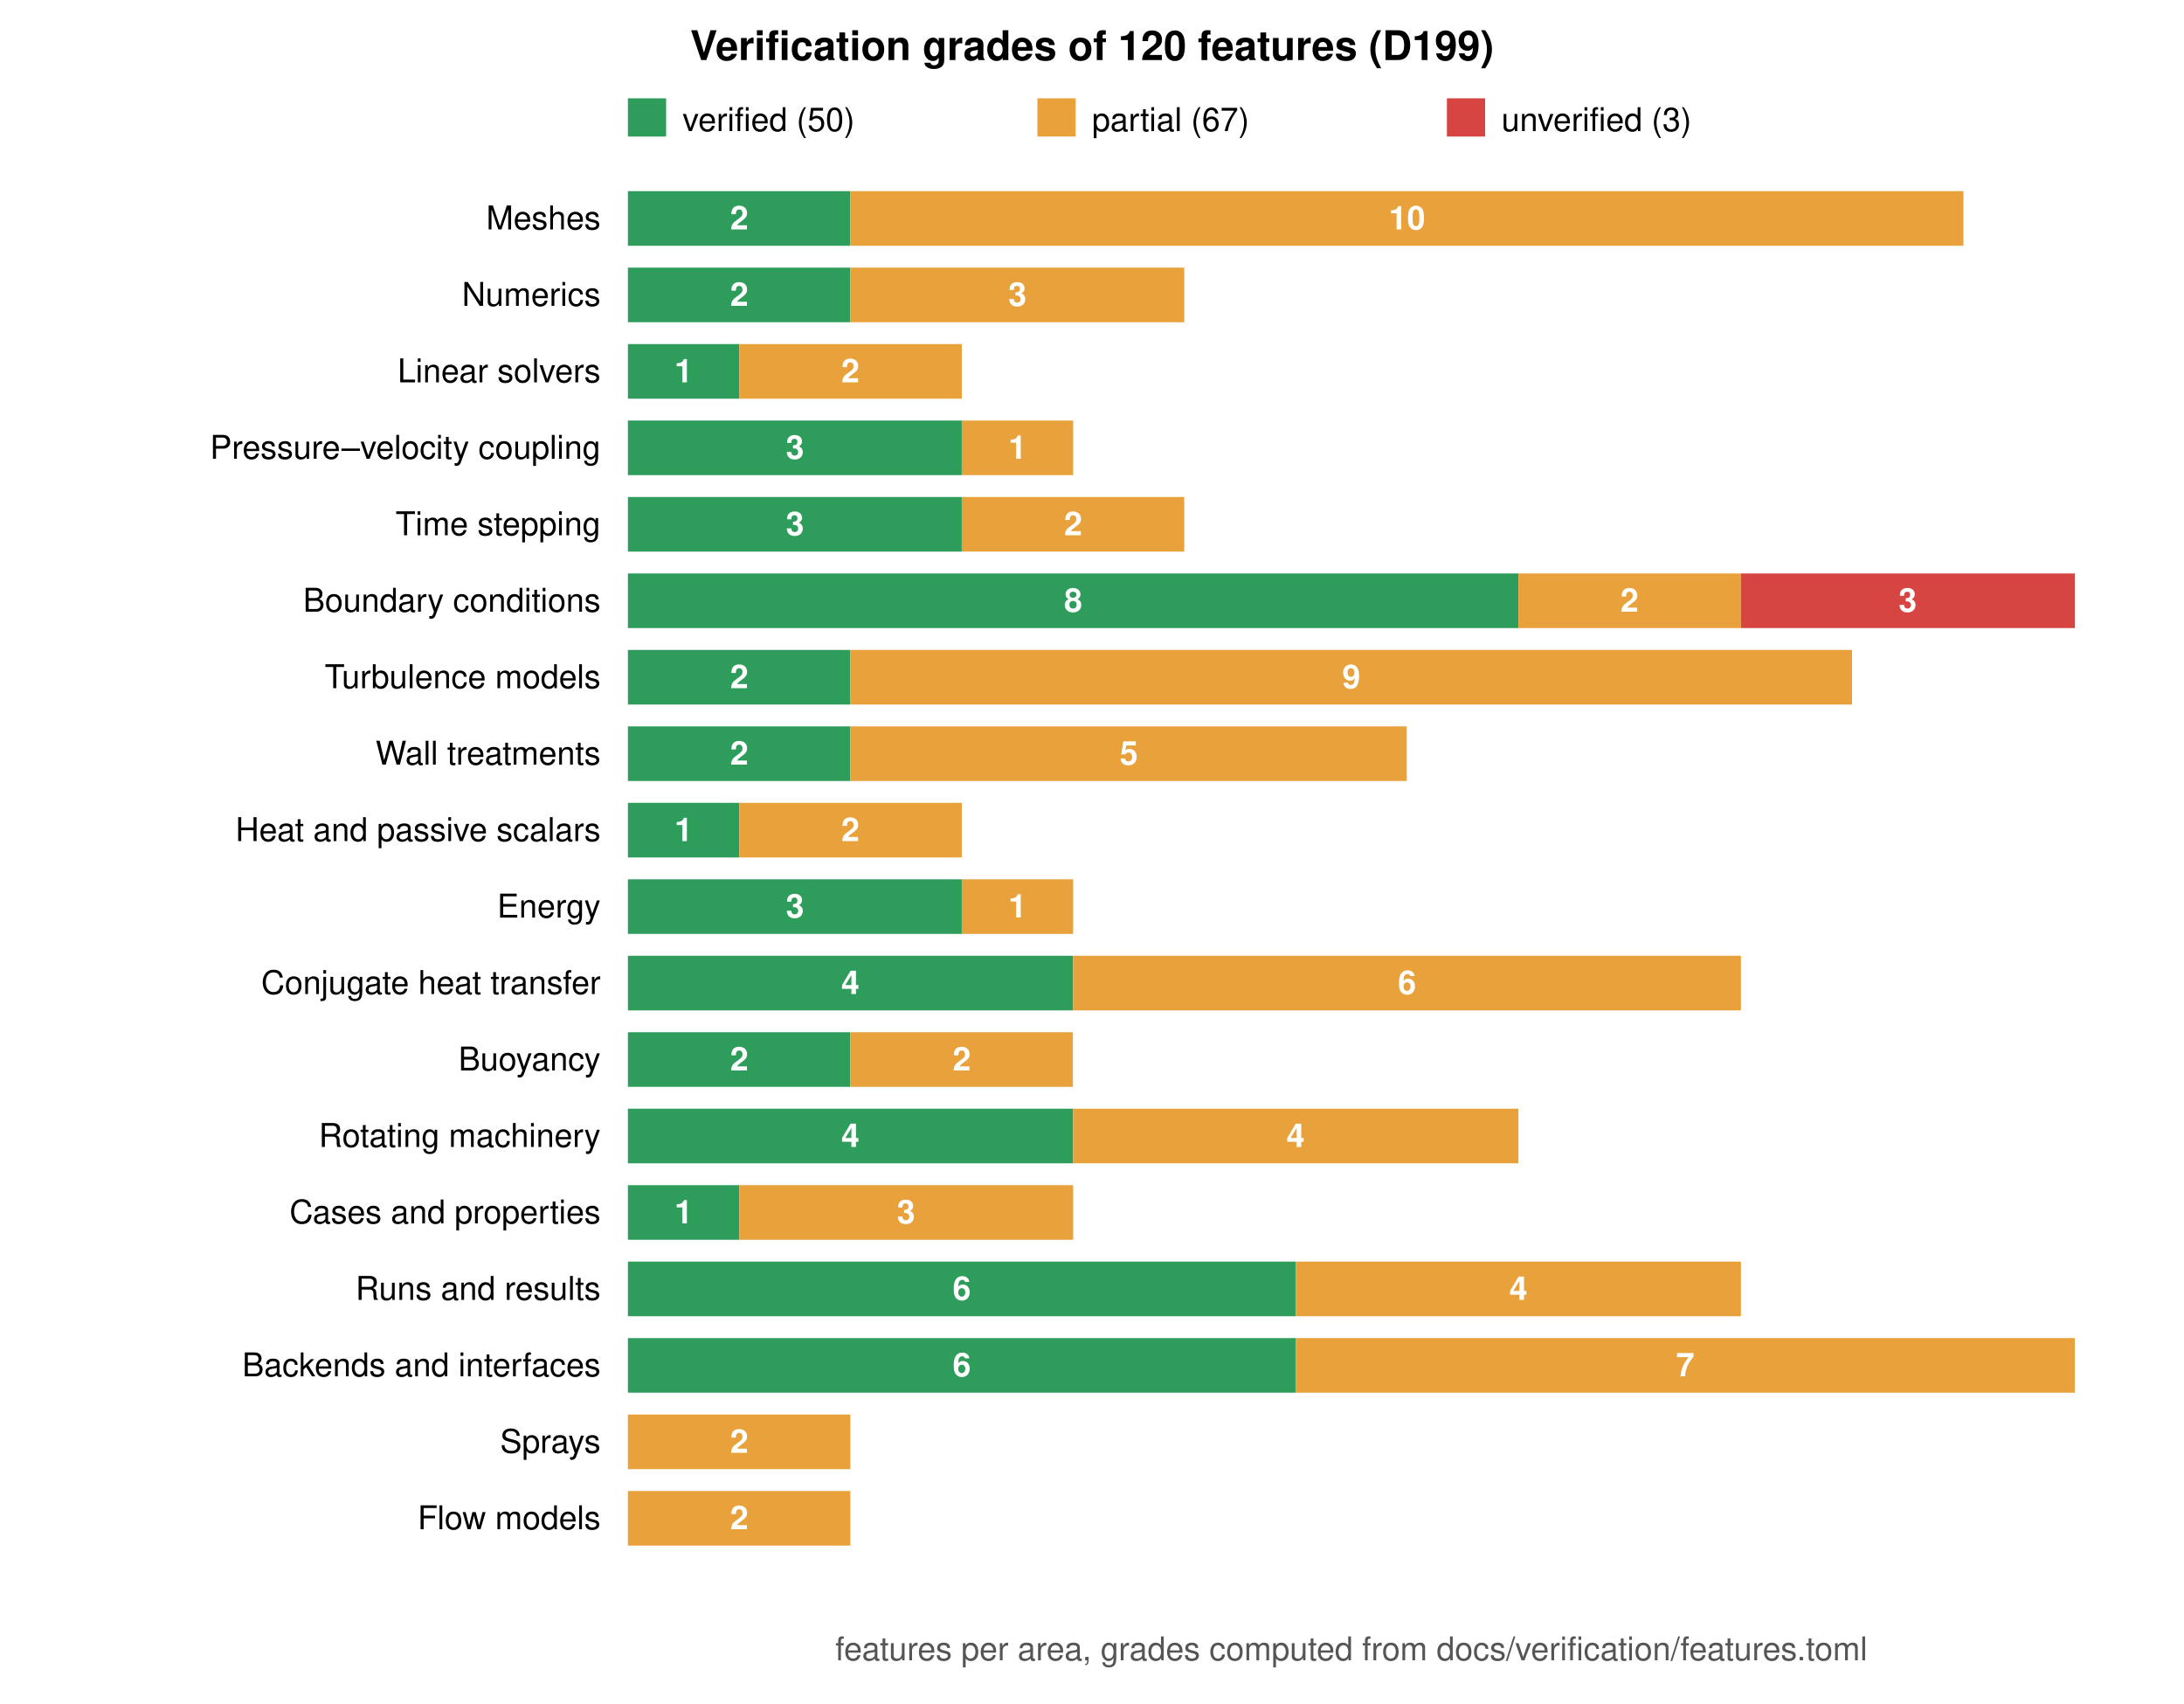
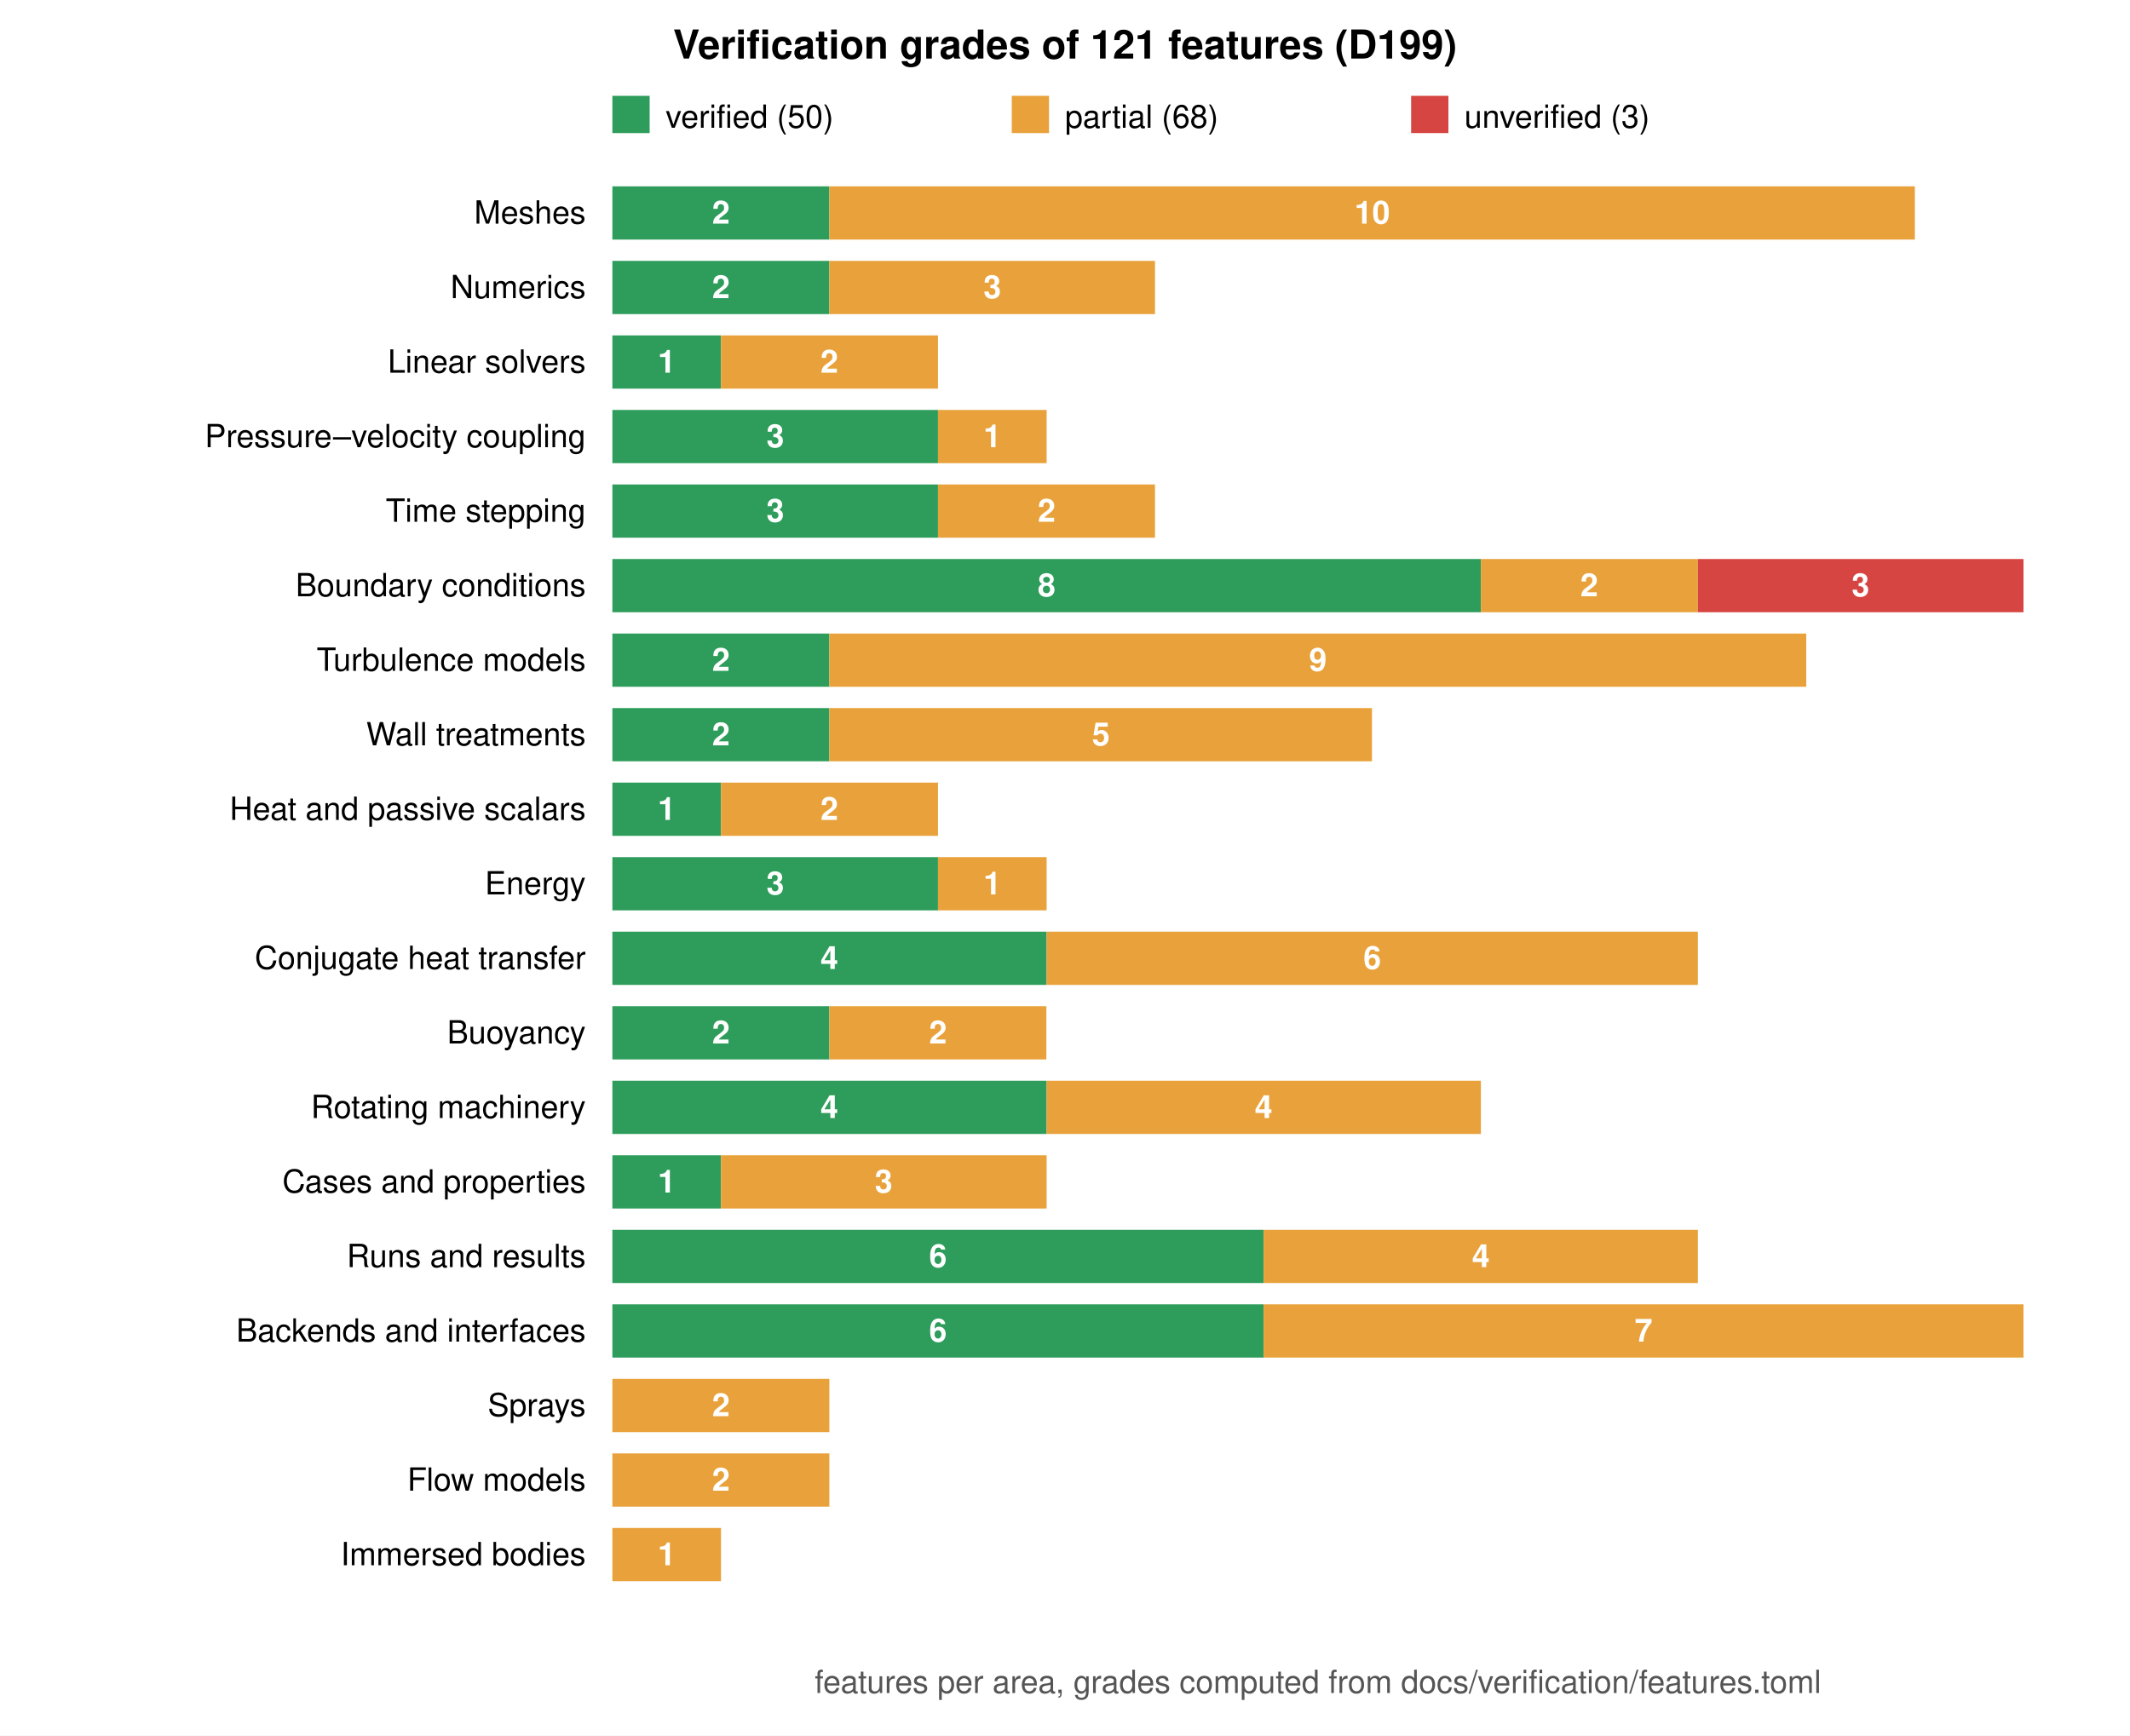
- <svg xmlns="http://www.w3.org/2000/svg" viewBox="0 0 800 624" width="800" height="624" font-family="Helvetica, Arial, sans-serif" font-size="12">
-   <rect width="800" height="624" fill="white" />
-   <text x="400.0" y="22" text-anchor="middle" font-size="15" font-weight="bold">Verification grades of 120 features (D199)</text>
+ <svg xmlns="http://www.w3.org/2000/svg" viewBox="0 0 800 652" width="800" height="652" font-family="Helvetica, Arial, sans-serif" font-size="12">
+   <rect width="800" height="652" fill="white" />
+   <text x="400.0" y="22" text-anchor="middle" font-size="15" font-weight="bold">Verification grades of 121 features (D199)</text>
  <rect x="230" y="36" width="14" height="14" fill="#2e9d5b" />
  <text x="250" y="48">verified (50)</text>
  <rect x="380" y="36" width="14" height="14" fill="#e9a23b" />
-   <text x="400" y="48">partial (67)</text>
+   <text x="400" y="48">partial (68)</text>
  <rect x="530" y="36" width="14" height="14" fill="#d64541" />
  <text x="550" y="48">unverified (3)</text>
  <text x="220" y="84.0" text-anchor="end">Meshes</text>
  <rect x="230.0" y="70" width="81.5" height="20" fill="#2e9d5b" />
  <text x="270.8" y="84.0" text-anchor="middle" fill="white" font-weight="bold">2</text>
  <rect x="311.5" y="70" width="407.7" height="20" fill="#e9a23b" />
  <text x="515.4" y="84.0" text-anchor="middle" fill="white" font-weight="bold">10</text>
  <text x="220" y="112.0" text-anchor="end">Numerics</text>
  <rect x="230.0" y="98" width="81.5" height="20" fill="#2e9d5b" />
  <text x="270.8" y="112.0" text-anchor="middle" fill="white" font-weight="bold">2</text>
  <rect x="311.5" y="98" width="122.3" height="20" fill="#e9a23b" />
  <text x="372.7" y="112.0" text-anchor="middle" fill="white" font-weight="bold">3</text>
  <text x="220" y="140.0" text-anchor="end">Linear solvers</text>
  <rect x="230.0" y="126" width="40.8" height="20" fill="#2e9d5b" />
  <text x="250.4" y="140.0" text-anchor="middle" fill="white" font-weight="bold">1</text>
  <rect x="270.8" y="126" width="81.5" height="20" fill="#e9a23b" />
  <text x="311.5" y="140.0" text-anchor="middle" fill="white" font-weight="bold">2</text>
  <text x="220" y="168.0" text-anchor="end">Pressure–velocity coupling</text>
  <rect x="230.0" y="154" width="122.3" height="20" fill="#2e9d5b" />
  <text x="291.2" y="168.0" text-anchor="middle" fill="white" font-weight="bold">3</text>
  <rect x="352.3" y="154" width="40.8" height="20" fill="#e9a23b" />
  <text x="372.7" y="168.0" text-anchor="middle" fill="white" font-weight="bold">1</text>
  <text x="220" y="196.0" text-anchor="end">Time stepping</text>
  <rect x="230.0" y="182" width="122.3" height="20" fill="#2e9d5b" />
  <text x="291.2" y="196.0" text-anchor="middle" fill="white" font-weight="bold">3</text>
  <rect x="352.3" y="182" width="81.5" height="20" fill="#e9a23b" />
  <text x="393.1" y="196.0" text-anchor="middle" fill="white" font-weight="bold">2</text>
  <text x="220" y="224.0" text-anchor="end">Boundary conditions</text>
  <rect x="230.0" y="210" width="326.2" height="20" fill="#2e9d5b" />
  <text x="393.1" y="224.0" text-anchor="middle" fill="white" font-weight="bold">8</text>
  <rect x="556.2" y="210" width="81.5" height="20" fill="#e9a23b" />
  <text x="596.9" y="224.0" text-anchor="middle" fill="white" font-weight="bold">2</text>
  <rect x="637.7" y="210" width="122.3" height="20" fill="#d64541" />
  <text x="698.8" y="224.0" text-anchor="middle" fill="white" font-weight="bold">3</text>
  <text x="220" y="252.0" text-anchor="end">Turbulence models</text>
  <rect x="230.0" y="238" width="81.5" height="20" fill="#2e9d5b" />
  <text x="270.8" y="252.0" text-anchor="middle" fill="white" font-weight="bold">2</text>
  <rect x="311.5" y="238" width="366.9" height="20" fill="#e9a23b" />
  <text x="495.0" y="252.0" text-anchor="middle" fill="white" font-weight="bold">9</text>
  <text x="220" y="280.0" text-anchor="end">Wall treatments</text>
  <rect x="230.0" y="266" width="81.5" height="20" fill="#2e9d5b" />
  <text x="270.8" y="280.0" text-anchor="middle" fill="white" font-weight="bold">2</text>
  <rect x="311.5" y="266" width="203.8" height="20" fill="#e9a23b" />
  <text x="413.5" y="280.0" text-anchor="middle" fill="white" font-weight="bold">5</text>
  <text x="220" y="308.0" text-anchor="end">Heat and passive scalars</text>
  <rect x="230.0" y="294" width="40.8" height="20" fill="#2e9d5b" />
  <text x="250.4" y="308.0" text-anchor="middle" fill="white" font-weight="bold">1</text>
  <rect x="270.8" y="294" width="81.5" height="20" fill="#e9a23b" />
  <text x="311.5" y="308.0" text-anchor="middle" fill="white" font-weight="bold">2</text>
  <text x="220" y="336.0" text-anchor="end">Energy</text>
  <rect x="230.0" y="322" width="122.3" height="20" fill="#2e9d5b" />
  <text x="291.2" y="336.0" text-anchor="middle" fill="white" font-weight="bold">3</text>
  <rect x="352.3" y="322" width="40.8" height="20" fill="#e9a23b" />
  <text x="372.7" y="336.0" text-anchor="middle" fill="white" font-weight="bold">1</text>
  <text x="220" y="364.0" text-anchor="end">Conjugate heat transfer</text>
  <rect x="230.0" y="350" width="163.1" height="20" fill="#2e9d5b" />
  <text x="311.5" y="364.0" text-anchor="middle" fill="white" font-weight="bold">4</text>
  <rect x="393.1" y="350" width="244.6" height="20" fill="#e9a23b" />
  <text x="515.4" y="364.0" text-anchor="middle" fill="white" font-weight="bold">6</text>
  <text x="220" y="392.0" text-anchor="end">Buoyancy</text>
  <rect x="230.0" y="378" width="81.5" height="20" fill="#2e9d5b" />
  <text x="270.8" y="392.0" text-anchor="middle" fill="white" font-weight="bold">2</text>
  <rect x="311.5" y="378" width="81.5" height="20" fill="#e9a23b" />
  <text x="352.3" y="392.0" text-anchor="middle" fill="white" font-weight="bold">2</text>
  <text x="220" y="420.0" text-anchor="end">Rotating machinery</text>
  <rect x="230.0" y="406" width="163.1" height="20" fill="#2e9d5b" />
  <text x="311.5" y="420.0" text-anchor="middle" fill="white" font-weight="bold">4</text>
  <rect x="393.1" y="406" width="163.1" height="20" fill="#e9a23b" />
  <text x="474.6" y="420.0" text-anchor="middle" fill="white" font-weight="bold">4</text>
  <text x="220" y="448.0" text-anchor="end">Cases and properties</text>
  <rect x="230.0" y="434" width="40.8" height="20" fill="#2e9d5b" />
  <text x="250.4" y="448.0" text-anchor="middle" fill="white" font-weight="bold">1</text>
  <rect x="270.8" y="434" width="122.3" height="20" fill="#e9a23b" />
  <text x="331.9" y="448.0" text-anchor="middle" fill="white" font-weight="bold">3</text>
  <text x="220" y="476.0" text-anchor="end">Runs and results</text>
  <rect x="230.0" y="462" width="244.6" height="20" fill="#2e9d5b" />
  <text x="352.3" y="476.0" text-anchor="middle" fill="white" font-weight="bold">6</text>
  <rect x="474.6" y="462" width="163.1" height="20" fill="#e9a23b" />
  <text x="556.2" y="476.0" text-anchor="middle" fill="white" font-weight="bold">4</text>
  <text x="220" y="504.0" text-anchor="end">Backends and interfaces</text>
  <rect x="230.0" y="490" width="244.6" height="20" fill="#2e9d5b" />
  <text x="352.3" y="504.0" text-anchor="middle" fill="white" font-weight="bold">6</text>
  <rect x="474.6" y="490" width="285.4" height="20" fill="#e9a23b" />
  <text x="617.3" y="504.0" text-anchor="middle" fill="white" font-weight="bold">7</text>
  <text x="220" y="532.0" text-anchor="end">Sprays</text>
  <rect x="230.0" y="518" width="81.5" height="20" fill="#e9a23b" />
  <text x="270.8" y="532.0" text-anchor="middle" fill="white" font-weight="bold">2</text>
  <text x="220" y="560.0" text-anchor="end">Flow models</text>
  <rect x="230.0" y="546" width="81.5" height="20" fill="#e9a23b" />
  <text x="270.8" y="560.0" text-anchor="middle" fill="white" font-weight="bold">2</text>
-   <text x="495.0" y="608" text-anchor="middle" fill="#555">features per area, grades computed from docs/verification/features.toml</text>
+   <text x="220" y="588.0" text-anchor="end">Immersed bodies</text>
+   <rect x="230.0" y="574" width="40.8" height="20" fill="#e9a23b" />
+   <text x="250.4" y="588.0" text-anchor="middle" fill="white" font-weight="bold">1</text>
+   <text x="495.0" y="636" text-anchor="middle" fill="#555">features per area, grades computed from docs/verification/features.toml</text>
</svg>
